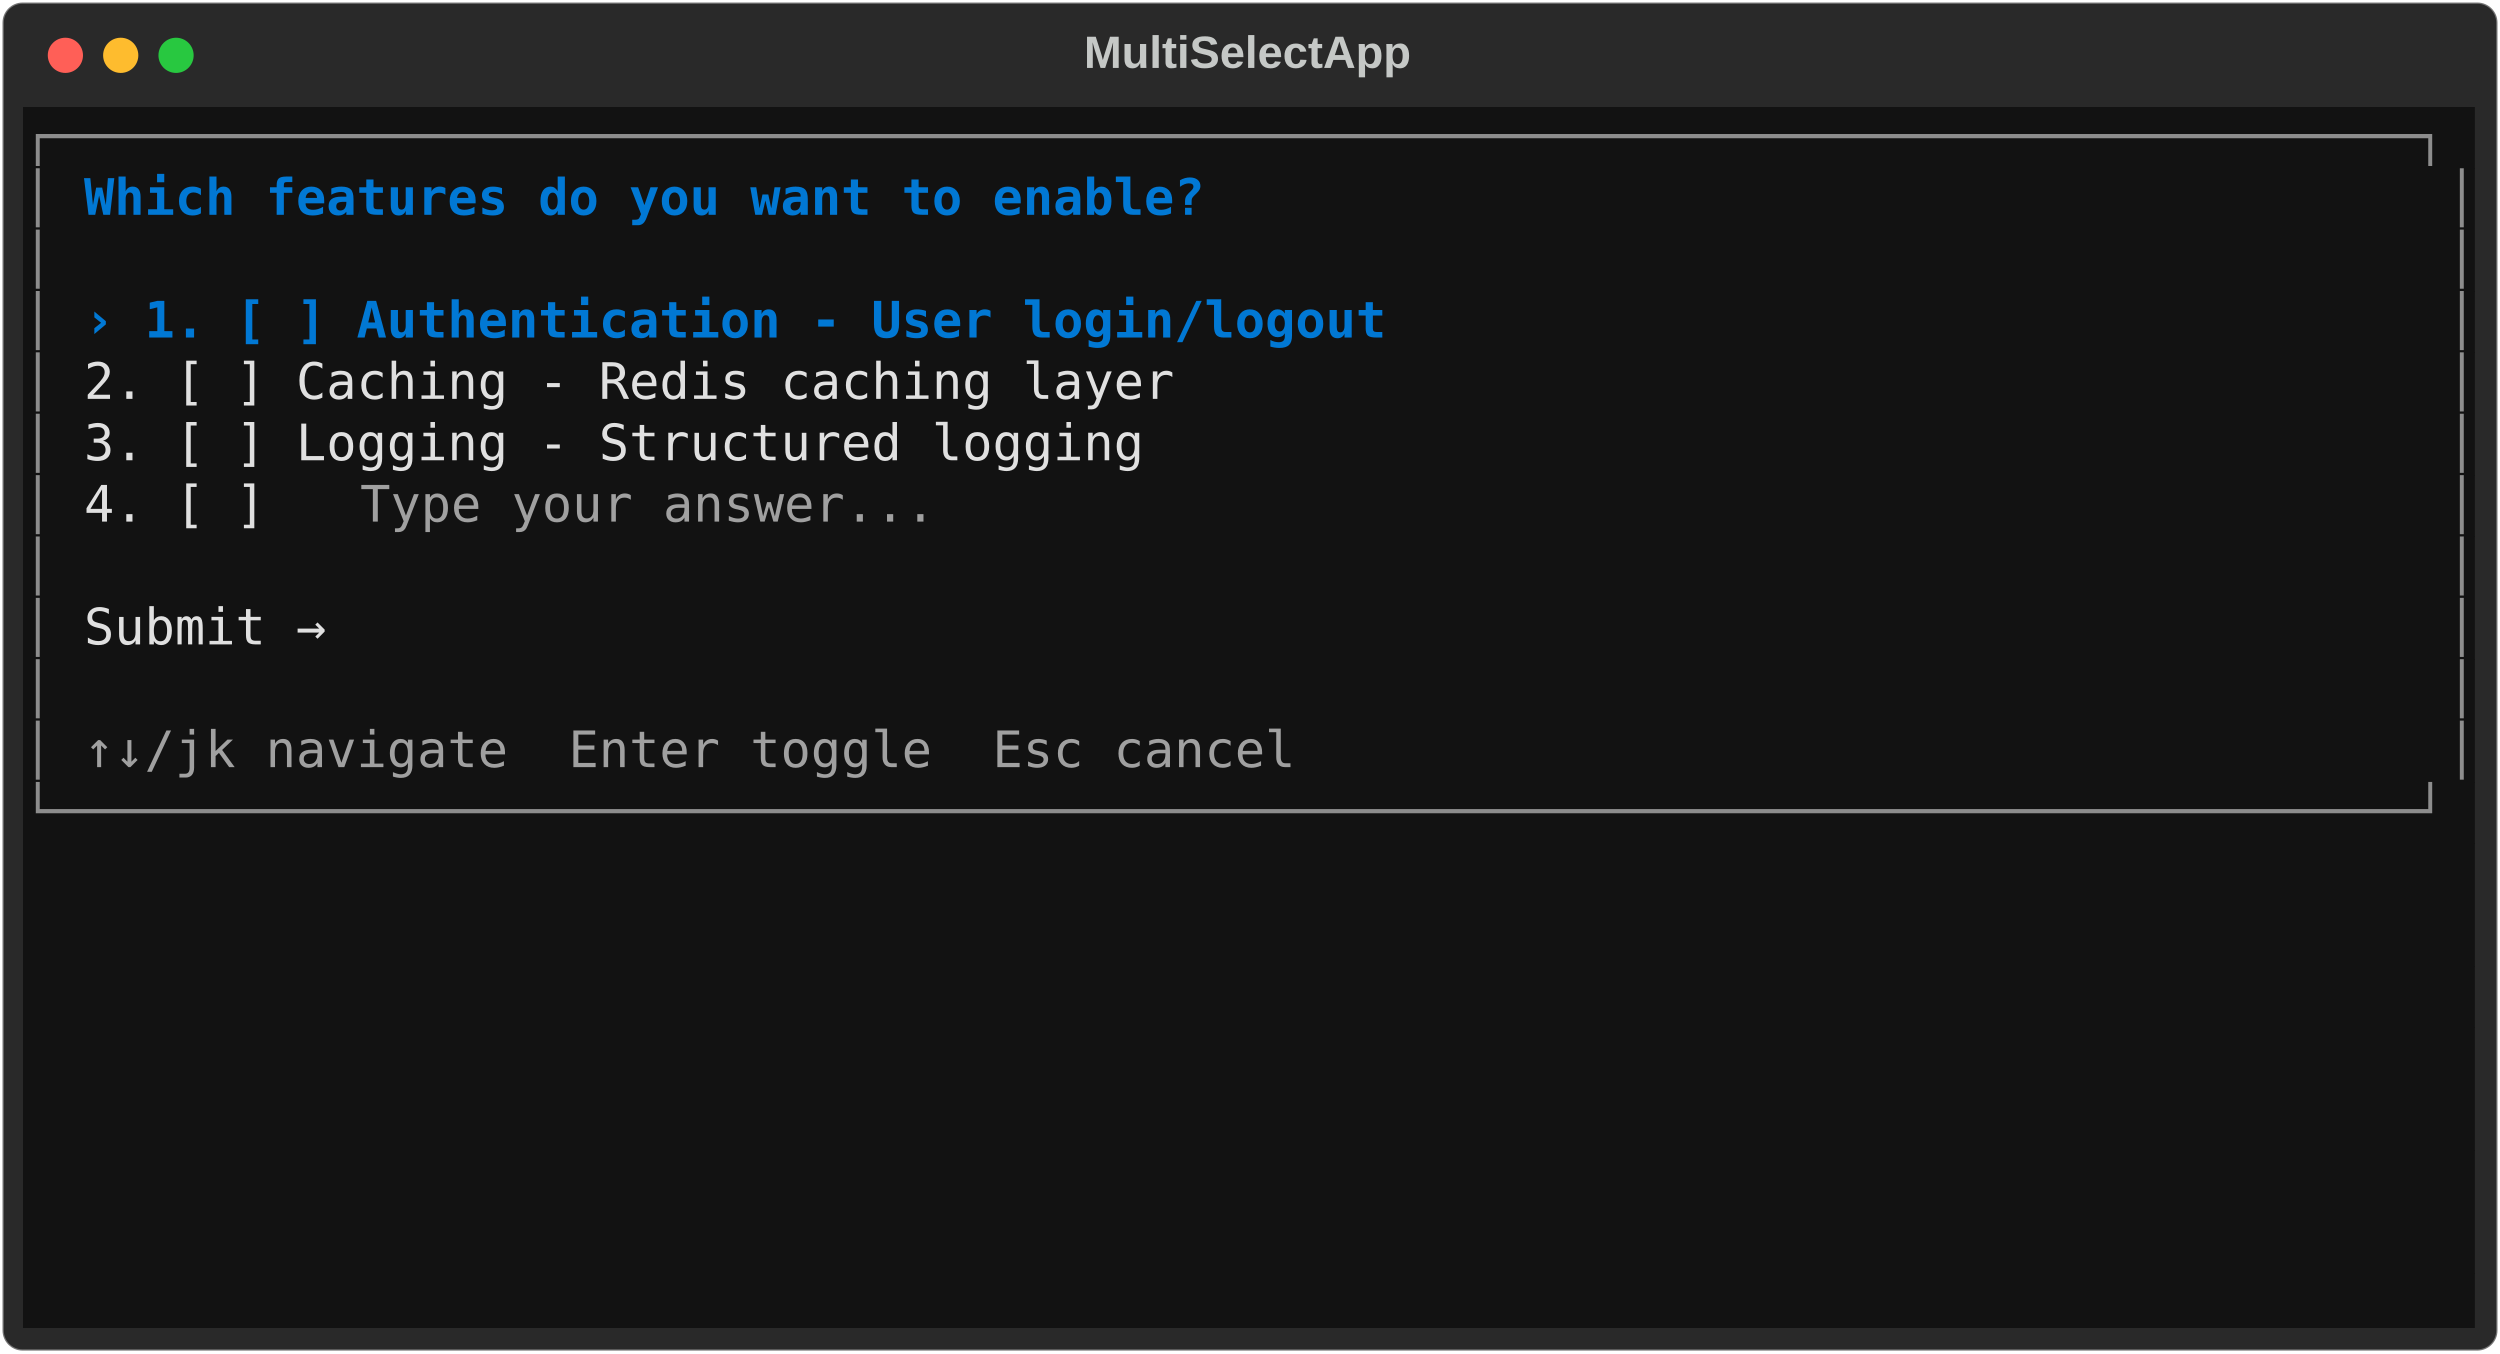
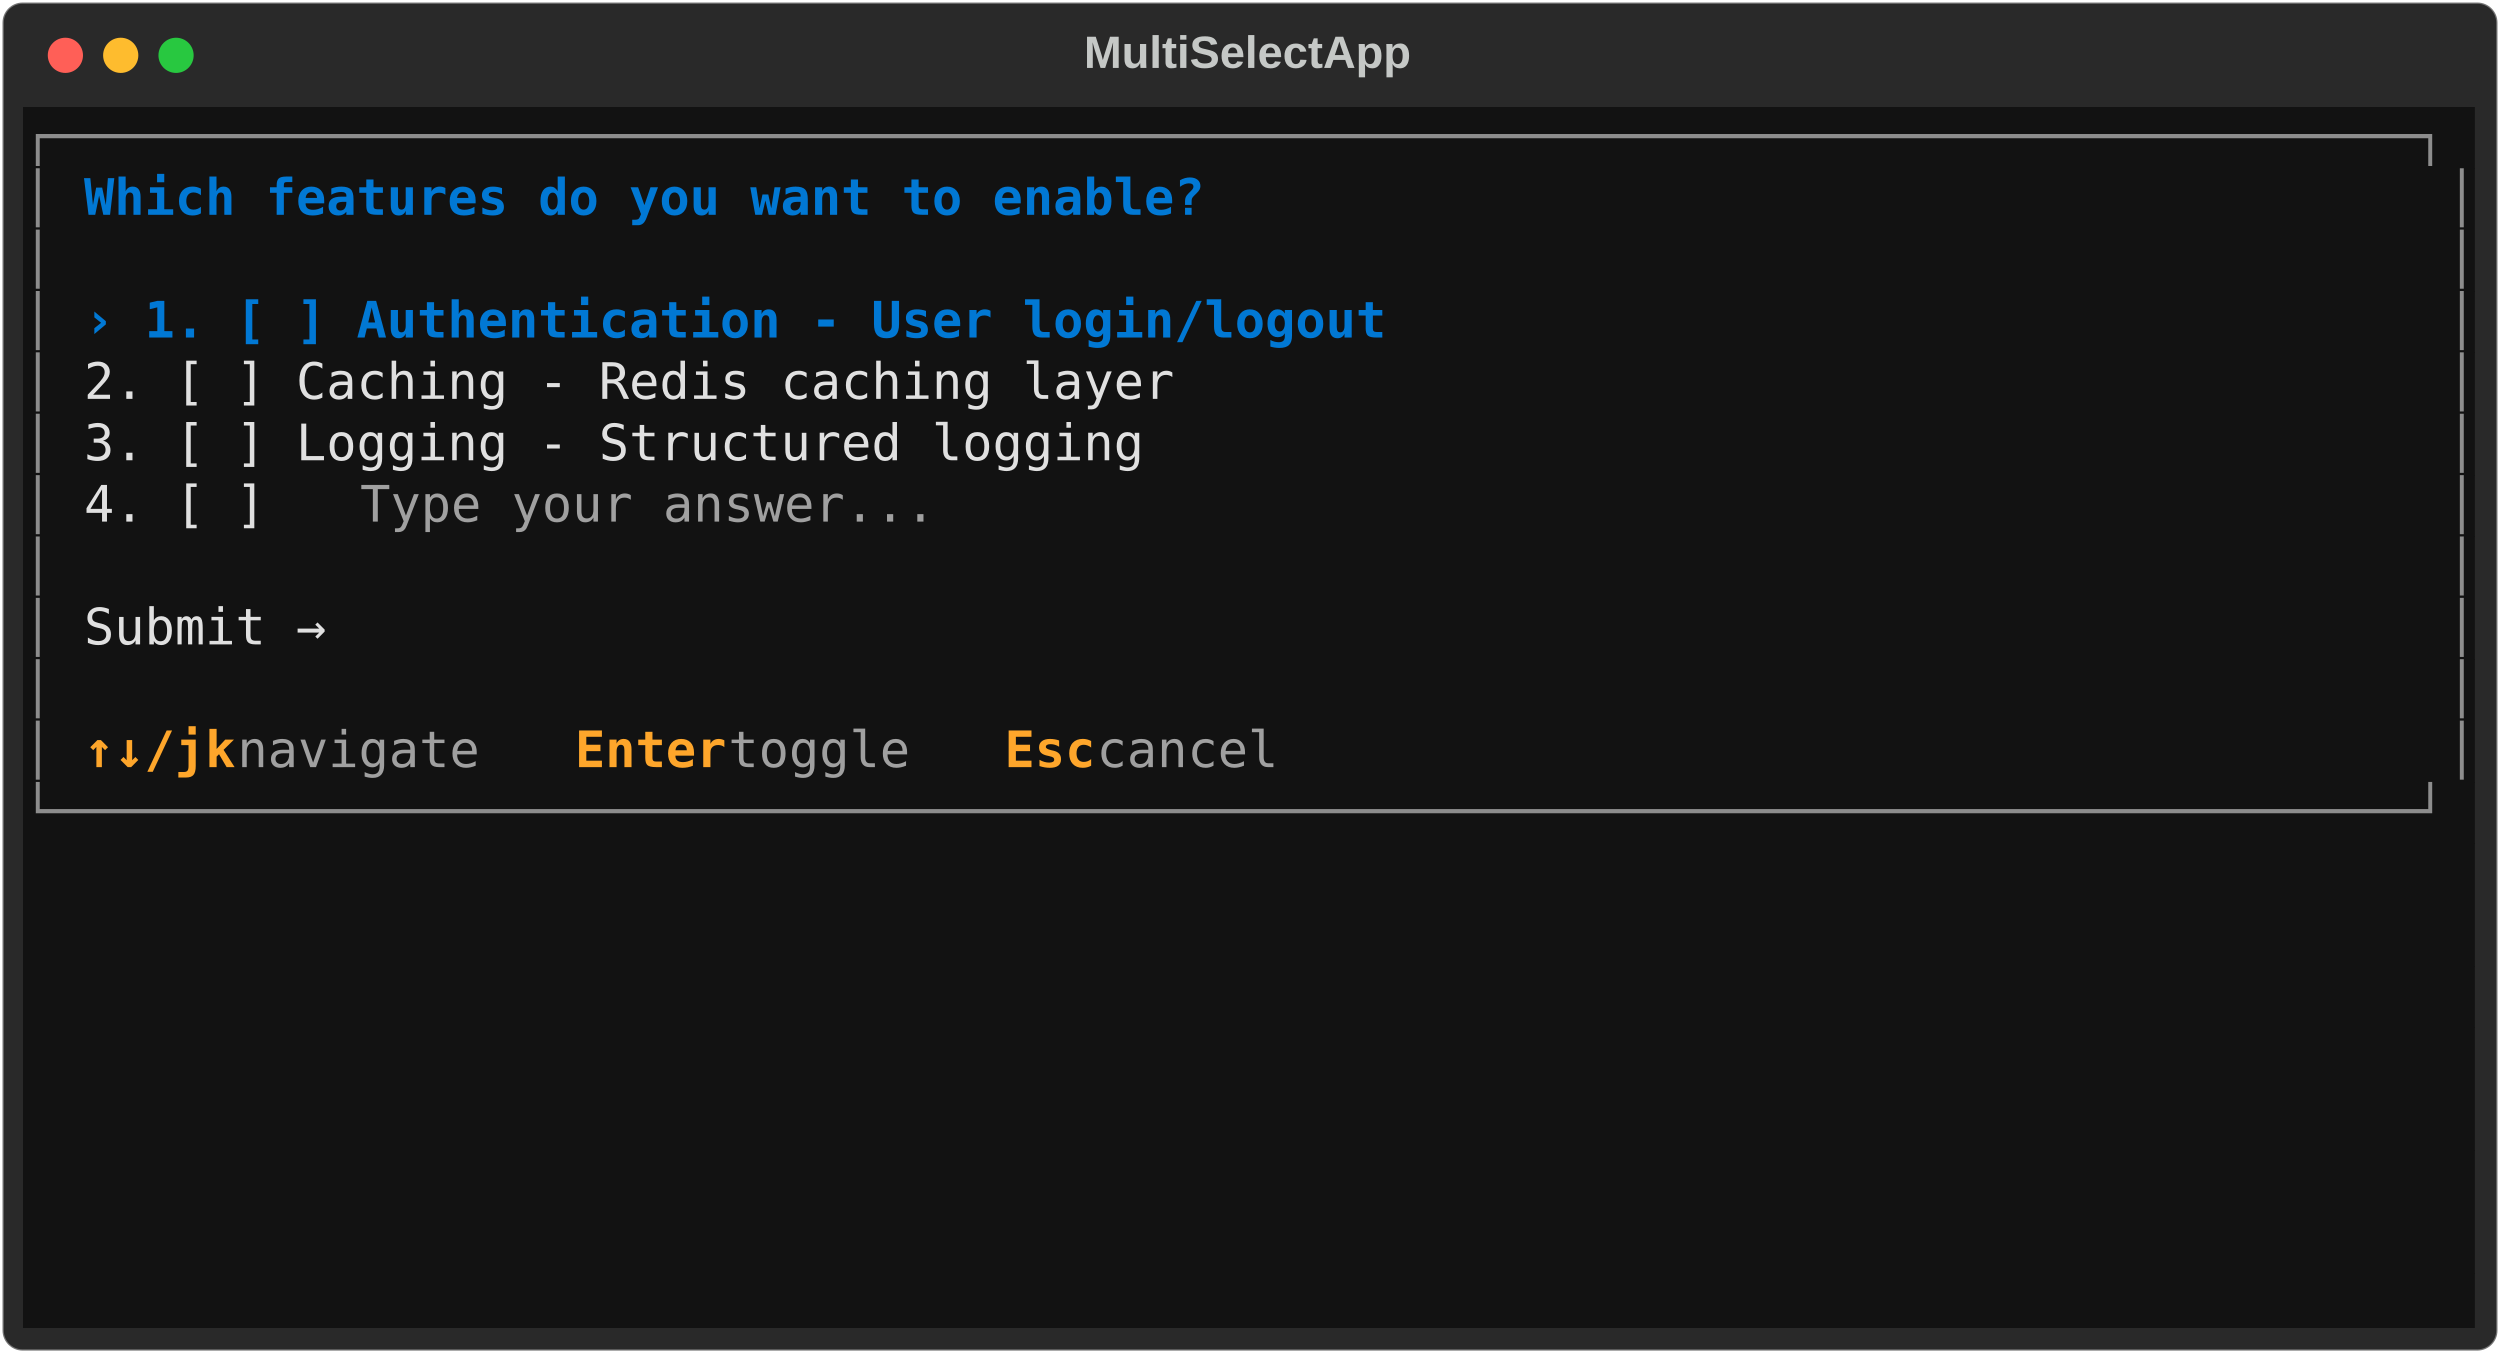
<svg xmlns="http://www.w3.org/2000/svg" class="rich-terminal" viewBox="0 0 994 538.0">
  <style>

    @font-face {
        font-family: "Fira Code";
        src: local("FiraCode-Regular"),
                url("https://cdnjs.cloudflare.com/ajax/libs/firacode/6.2.0/woff2/FiraCode-Regular.woff2") format("woff2"),
                url("https://cdnjs.cloudflare.com/ajax/libs/firacode/6.2.0/woff/FiraCode-Regular.woff") format("woff");
        font-style: normal;
        font-weight: 400;
    }
    @font-face {
        font-family: "Fira Code";
        src: local("FiraCode-Bold"),
                url("https://cdnjs.cloudflare.com/ajax/libs/firacode/6.2.0/woff2/FiraCode-Bold.woff2") format("woff2"),
                url("https://cdnjs.cloudflare.com/ajax/libs/firacode/6.2.0/woff/FiraCode-Bold.woff") format("woff");
        font-style: bold;
        font-weight: 700;
    }

    .terminal-matrix {
        font-family: Fira Code, monospace;
        font-size: 20px;
        line-height: 24.4px;
        font-variant-east-asian: full-width;
    }

    .terminal-title {
        font-size: 18px;
        font-weight: bold;
        font-family: arial;
    }

    .terminal-r1 { fill: #8d8d8d }
.terminal-r2 { fill: #c5c8c6 }
.terminal-r3 { fill: #0178d4;font-weight: bold }
.terminal-r4 { fill: #e0e0e0 }
.terminal-r5 { fill: #a0a0a0 }
+ .terminal-r6 { fill: #fea62b;font-weight: bold }
    </style>
  <defs>
    <clipPath id="terminal-clip-terminal">
      <rect x="0" y="0" width="975.0" height="487.0" />
    </clipPath>
    <clipPath id="terminal-line-0">
      <rect x="0" y="1.5" width="976" height="24.65" />
    </clipPath>
    <clipPath id="terminal-line-1">
      <rect x="0" y="25.9" width="976" height="24.65" />
    </clipPath>
    <clipPath id="terminal-line-2">
      <rect x="0" y="50.3" width="976" height="24.65" />
    </clipPath>
    <clipPath id="terminal-line-3">
      <rect x="0" y="74.7" width="976" height="24.65" />
    </clipPath>
    <clipPath id="terminal-line-4">
      <rect x="0" y="99.1" width="976" height="24.65" />
    </clipPath>
    <clipPath id="terminal-line-5">
      <rect x="0" y="123.5" width="976" height="24.65" />
    </clipPath>
    <clipPath id="terminal-line-6">
      <rect x="0" y="147.9" width="976" height="24.65" />
    </clipPath>
    <clipPath id="terminal-line-7">
      <rect x="0" y="172.3" width="976" height="24.65" />
    </clipPath>
    <clipPath id="terminal-line-8">
      <rect x="0" y="196.7" width="976" height="24.65" />
    </clipPath>
    <clipPath id="terminal-line-9">
      <rect x="0" y="221.1" width="976" height="24.65" />
    </clipPath>
    <clipPath id="terminal-line-10">
      <rect x="0" y="245.5" width="976" height="24.65" />
    </clipPath>
    <clipPath id="terminal-line-11">
      <rect x="0" y="269.9" width="976" height="24.65" />
    </clipPath>
    <clipPath id="terminal-line-12">
      <rect x="0" y="294.3" width="976" height="24.65" />
    </clipPath>
    <clipPath id="terminal-line-13">
      <rect x="0" y="318.7" width="976" height="24.65" />
    </clipPath>
    <clipPath id="terminal-line-14">
      <rect x="0" y="343.1" width="976" height="24.65" />
    </clipPath>
    <clipPath id="terminal-line-15">
      <rect x="0" y="367.5" width="976" height="24.65" />
    </clipPath>
    <clipPath id="terminal-line-16">
      <rect x="0" y="391.9" width="976" height="24.65" />
    </clipPath>
    <clipPath id="terminal-line-17">
      <rect x="0" y="416.3" width="976" height="24.65" />
    </clipPath>
    <clipPath id="terminal-line-18">
      <rect x="0" y="440.7" width="976" height="24.65" />
    </clipPath>
  </defs>
  <rect fill="#292929" stroke="rgba(255,255,255,0.35)" stroke-width="1" x="1" y="1" width="992" height="536" rx="8" />
  <text class="terminal-title" fill="#c5c8c6" text-anchor="middle" x="496" y="27">MultiSelectApp</text>
  <g transform="translate(26,22)">
    <circle cx="0" cy="0" r="7" fill="#ff5f57" />
    <circle cx="22" cy="0" r="7" fill="#febc2e" />
    <circle cx="44" cy="0" r="7" fill="#28c840" />
  </g>
  <g transform="translate(9, 41)" clip-path="url(#terminal-clip-terminal)">
    <rect fill="#121212" x="0" y="1.5" width="976" height="24.65" shape-rendering="crispEdges" />
    <rect fill="#121212" x="0" y="25.9" width="12.2" height="24.65" shape-rendering="crispEdges" />
    <rect fill="#121212" x="12.2" y="25.9" width="12.2" height="24.65" shape-rendering="crispEdges" />
    <rect fill="#121212" x="24.4" y="25.9" width="451.4" height="24.65" shape-rendering="crispEdges" />
    <rect fill="#121212" x="475.8" y="25.9" width="488" height="24.65" shape-rendering="crispEdges" />
    <rect fill="#121212" x="963.8" y="25.9" width="12.2" height="24.65" shape-rendering="crispEdges" />
    <rect fill="#121212" x="0" y="50.3" width="12.2" height="24.65" shape-rendering="crispEdges" />
    <rect fill="#121212" x="12.2" y="50.3" width="951.6" height="24.65" shape-rendering="crispEdges" />
    <rect fill="#121212" x="963.8" y="50.3" width="12.2" height="24.65" shape-rendering="crispEdges" />
    <rect fill="#121212" x="0" y="74.7" width="12.2" height="24.65" shape-rendering="crispEdges" />
    <rect fill="#121212" x="12.2" y="74.7" width="12.2" height="24.65" shape-rendering="crispEdges" />
    <rect fill="#121212" x="24.4" y="74.7" width="524.6" height="24.65" shape-rendering="crispEdges" />
    <rect fill="#121212" x="549" y="74.7" width="414.8" height="24.65" shape-rendering="crispEdges" />
    <rect fill="#121212" x="963.8" y="74.7" width="12.2" height="24.65" shape-rendering="crispEdges" />
    <rect fill="#121212" x="0" y="99.1" width="12.2" height="24.65" shape-rendering="crispEdges" />
    <rect fill="#121212" x="12.2" y="99.1" width="12.2" height="24.65" shape-rendering="crispEdges" />
    <rect fill="#121212" x="24.4" y="99.1" width="463.6" height="24.65" shape-rendering="crispEdges" />
    <rect fill="#121212" x="488" y="99.1" width="475.8" height="24.65" shape-rendering="crispEdges" />
    <rect fill="#121212" x="963.8" y="99.1" width="12.2" height="24.65" shape-rendering="crispEdges" />
    <rect fill="#121212" x="0" y="123.5" width="12.2" height="24.65" shape-rendering="crispEdges" />
    <rect fill="#121212" x="12.2" y="123.5" width="12.2" height="24.65" shape-rendering="crispEdges" />
    <rect fill="#121212" x="24.4" y="123.5" width="451.4" height="24.65" shape-rendering="crispEdges" />
    <rect fill="#121212" x="475.8" y="123.5" width="488" height="24.65" shape-rendering="crispEdges" />
    <rect fill="#121212" x="963.8" y="123.5" width="12.2" height="24.65" shape-rendering="crispEdges" />
    <rect fill="#121212" x="0" y="147.9" width="12.2" height="24.65" shape-rendering="crispEdges" />
    <rect fill="#121212" x="12.2" y="147.9" width="12.2" height="24.65" shape-rendering="crispEdges" />
    <rect fill="#121212" x="24.4" y="147.9" width="109.8" height="24.65" shape-rendering="crispEdges" />
    <rect fill="#121212" x="134.2" y="147.9" width="231.8" height="24.65" shape-rendering="crispEdges" />
    <rect fill="#121212" x="366" y="147.9" width="597.8" height="24.65" shape-rendering="crispEdges" />
    <rect fill="#121212" x="963.8" y="147.9" width="12.2" height="24.65" shape-rendering="crispEdges" />
    <rect fill="#121212" x="0" y="172.3" width="12.2" height="24.65" shape-rendering="crispEdges" />
    <rect fill="#121212" x="12.2" y="172.3" width="951.6" height="24.65" shape-rendering="crispEdges" />
    <rect fill="#121212" x="963.8" y="172.3" width="12.2" height="24.65" shape-rendering="crispEdges" />
    <rect fill="#121212" x="0" y="196.7" width="12.2" height="24.65" shape-rendering="crispEdges" />
    <rect fill="#121212" x="12.2" y="196.7" width="12.2" height="24.65" shape-rendering="crispEdges" />
    <rect fill="#121212" x="24.4" y="196.7" width="158.6" height="24.65" shape-rendering="crispEdges" />
    <rect fill="#121212" x="183" y="196.7" width="780.8" height="24.65" shape-rendering="crispEdges" />
    <rect fill="#121212" x="963.8" y="196.7" width="12.2" height="24.65" shape-rendering="crispEdges" />
    <rect fill="#121212" x="0" y="221.1" width="12.2" height="24.65" shape-rendering="crispEdges" />
    <rect fill="#121212" x="12.2" y="221.1" width="951.6" height="24.65" shape-rendering="crispEdges" />
    <rect fill="#121212" x="963.8" y="221.1" width="12.2" height="24.65" shape-rendering="crispEdges" />
    <rect fill="#121212" x="0" y="245.5" width="12.2" height="24.65" shape-rendering="crispEdges" />
    <rect fill="#121212" x="12.2" y="245.5" width="12.2" height="24.65" shape-rendering="crispEdges" />
-     <rect fill="#121212" x="24.4" y="245.5" width="488" height="24.65" shape-rendering="crispEdges" />
+     <rect fill="#121212" x="24.4" y="245.5" width="61" height="24.65" shape-rendering="crispEdges" />
+     <rect fill="#121212" x="85.4" y="245.5" width="134.2" height="24.65" shape-rendering="crispEdges" />
+     <rect fill="#121212" x="219.6" y="245.5" width="61" height="24.65" shape-rendering="crispEdges" />
+     <rect fill="#121212" x="280.6" y="245.5" width="109.8" height="24.65" shape-rendering="crispEdges" />
+     <rect fill="#121212" x="390.4" y="245.5" width="36.6" height="24.65" shape-rendering="crispEdges" />
+     <rect fill="#121212" x="427" y="245.5" width="85.4" height="24.65" shape-rendering="crispEdges" />
    <rect fill="#121212" x="512.4" y="245.5" width="451.4" height="24.65" shape-rendering="crispEdges" />
    <rect fill="#121212" x="963.8" y="245.5" width="12.2" height="24.65" shape-rendering="crispEdges" />
    <rect fill="#121212" x="0" y="269.9" width="976" height="24.65" shape-rendering="crispEdges" />
    <rect fill="#121212" x="0" y="294.3" width="976" height="24.65" shape-rendering="crispEdges" />
    <rect fill="#121212" x="0" y="318.7" width="976" height="24.65" shape-rendering="crispEdges" />
    <rect fill="#121212" x="0" y="343.1" width="976" height="24.65" shape-rendering="crispEdges" />
    <rect fill="#121212" x="0" y="367.5" width="976" height="24.65" shape-rendering="crispEdges" />
    <rect fill="#121212" x="0" y="391.9" width="976" height="24.65" shape-rendering="crispEdges" />
    <rect fill="#121212" x="0" y="416.3" width="976" height="24.65" shape-rendering="crispEdges" />
    <rect fill="#121212" x="0" y="440.7" width="976" height="24.65" shape-rendering="crispEdges" />
    <rect fill="#121212" x="0" y="465.1" width="976" height="24.65" shape-rendering="crispEdges" />
    <g class="terminal-matrix">
      <text class="terminal-r1" x="0" y="20" textLength="976" clip-path="url(#terminal-line-0)">┌──────────────────────────────────────────────────────────────────────────────┐</text>
      <text class="terminal-r2" x="976" y="20" textLength="12.2" clip-path="url(#terminal-line-0)">
</text>
      <text class="terminal-r1" x="0" y="44.4" textLength="12.2" clip-path="url(#terminal-line-1)">│</text>
      <text class="terminal-r3" x="24.4" y="44.4" textLength="451.4" clip-path="url(#terminal-line-1)">Which features do you want to enable?</text>
      <text class="terminal-r1" x="963.8" y="44.4" textLength="12.2" clip-path="url(#terminal-line-1)">│</text>
      <text class="terminal-r2" x="976" y="44.4" textLength="12.2" clip-path="url(#terminal-line-1)">
</text>
      <text class="terminal-r1" x="0" y="68.8" textLength="12.2" clip-path="url(#terminal-line-2)">│</text>
      <text class="terminal-r1" x="963.8" y="68.8" textLength="12.2" clip-path="url(#terminal-line-2)">│</text>
      <text class="terminal-r2" x="976" y="68.8" textLength="12.2" clip-path="url(#terminal-line-2)">
</text>
      <text class="terminal-r1" x="0" y="93.2" textLength="12.2" clip-path="url(#terminal-line-3)">│</text>
      <text class="terminal-r3" x="24.4" y="93.2" textLength="524.6" clip-path="url(#terminal-line-3)">› 1. [ ] Authentication - User login/logout</text>
      <text class="terminal-r1" x="963.8" y="93.2" textLength="12.2" clip-path="url(#terminal-line-3)">│</text>
      <text class="terminal-r2" x="976" y="93.2" textLength="12.2" clip-path="url(#terminal-line-3)">
</text>
      <text class="terminal-r1" x="0" y="117.6" textLength="12.2" clip-path="url(#terminal-line-4)">│</text>
      <text class="terminal-r4" x="24.4" y="117.6" textLength="463.6" clip-path="url(#terminal-line-4)">  2. [ ] Caching - Redis caching layer</text>
      <text class="terminal-r1" x="963.8" y="117.6" textLength="12.2" clip-path="url(#terminal-line-4)">│</text>
      <text class="terminal-r2" x="976" y="117.6" textLength="12.2" clip-path="url(#terminal-line-4)">
</text>
      <text class="terminal-r1" x="0" y="142" textLength="12.2" clip-path="url(#terminal-line-5)">│</text>
      <text class="terminal-r4" x="24.4" y="142" textLength="451.4" clip-path="url(#terminal-line-5)">  3. [ ] Logging - Structured logging</text>
      <text class="terminal-r1" x="963.8" y="142" textLength="12.2" clip-path="url(#terminal-line-5)">│</text>
      <text class="terminal-r2" x="976" y="142" textLength="12.2" clip-path="url(#terminal-line-5)">
</text>
      <text class="terminal-r1" x="0" y="166.4" textLength="12.2" clip-path="url(#terminal-line-6)">│</text>
      <text class="terminal-r4" x="24.4" y="166.4" textLength="109.8" clip-path="url(#terminal-line-6)">  4. [ ] </text>
      <text class="terminal-r5" x="134.2" y="166.4" textLength="231.8" clip-path="url(#terminal-line-6)">Type your answer...</text>
      <text class="terminal-r1" x="963.8" y="166.4" textLength="12.2" clip-path="url(#terminal-line-6)">│</text>
      <text class="terminal-r2" x="976" y="166.4" textLength="12.2" clip-path="url(#terminal-line-6)">
</text>
      <text class="terminal-r1" x="0" y="190.8" textLength="12.2" clip-path="url(#terminal-line-7)">│</text>
      <text class="terminal-r1" x="963.8" y="190.8" textLength="12.2" clip-path="url(#terminal-line-7)">│</text>
      <text class="terminal-r2" x="976" y="190.8" textLength="12.2" clip-path="url(#terminal-line-7)">
</text>
      <text class="terminal-r1" x="0" y="215.2" textLength="12.2" clip-path="url(#terminal-line-8)">│</text>
      <text class="terminal-r4" x="24.4" y="215.2" textLength="158.6" clip-path="url(#terminal-line-8)">     Submit →</text>
      <text class="terminal-r1" x="963.8" y="215.2" textLength="12.2" clip-path="url(#terminal-line-8)">│</text>
      <text class="terminal-r2" x="976" y="215.2" textLength="12.2" clip-path="url(#terminal-line-8)">
</text>
      <text class="terminal-r1" x="0" y="239.6" textLength="12.2" clip-path="url(#terminal-line-9)">│</text>
      <text class="terminal-r1" x="963.8" y="239.6" textLength="12.2" clip-path="url(#terminal-line-9)">│</text>
      <text class="terminal-r2" x="976" y="239.6" textLength="12.2" clip-path="url(#terminal-line-9)">
</text>
      <text class="terminal-r1" x="0" y="264" textLength="12.2" clip-path="url(#terminal-line-10)">│</text>
-       <text class="terminal-r5" x="24.4" y="264" textLength="488" clip-path="url(#terminal-line-10)">↑↓/jk navigate  Enter toggle  Esc cancel</text>
+       <text class="terminal-r6" x="24.4" y="264" textLength="61" clip-path="url(#terminal-line-10)">↑↓/jk</text>
+       <text class="terminal-r5" x="85.4" y="264" textLength="134.2" clip-path="url(#terminal-line-10)"> navigate  </text>
+       <text class="terminal-r6" x="219.6" y="264" textLength="61" clip-path="url(#terminal-line-10)">Enter</text>
+       <text class="terminal-r5" x="280.6" y="264" textLength="109.8" clip-path="url(#terminal-line-10)"> toggle  </text>
+       <text class="terminal-r6" x="390.4" y="264" textLength="36.6" clip-path="url(#terminal-line-10)">Esc</text>
+       <text class="terminal-r5" x="427" y="264" textLength="85.4" clip-path="url(#terminal-line-10)"> cancel</text>
      <text class="terminal-r1" x="963.8" y="264" textLength="12.2" clip-path="url(#terminal-line-10)">│</text>
      <text class="terminal-r2" x="976" y="264" textLength="12.2" clip-path="url(#terminal-line-10)">
</text>
      <text class="terminal-r1" x="0" y="288.4" textLength="976" clip-path="url(#terminal-line-11)">└──────────────────────────────────────────────────────────────────────────────┘</text>
      <text class="terminal-r2" x="976" y="288.4" textLength="12.2" clip-path="url(#terminal-line-11)">
</text>
      <text class="terminal-r2" x="976" y="312.8" textLength="12.2" clip-path="url(#terminal-line-12)">
</text>
      <text class="terminal-r2" x="976" y="337.2" textLength="12.2" clip-path="url(#terminal-line-13)">
</text>
      <text class="terminal-r2" x="976" y="361.6" textLength="12.2" clip-path="url(#terminal-line-14)">
</text>
      <text class="terminal-r2" x="976" y="386" textLength="12.2" clip-path="url(#terminal-line-15)">
</text>
      <text class="terminal-r2" x="976" y="410.4" textLength="12.2" clip-path="url(#terminal-line-16)">
</text>
      <text class="terminal-r2" x="976" y="434.8" textLength="12.2" clip-path="url(#terminal-line-17)">
</text>
      <text class="terminal-r2" x="976" y="459.2" textLength="12.2" clip-path="url(#terminal-line-18)">
</text>
    </g>
  </g>
</svg>
